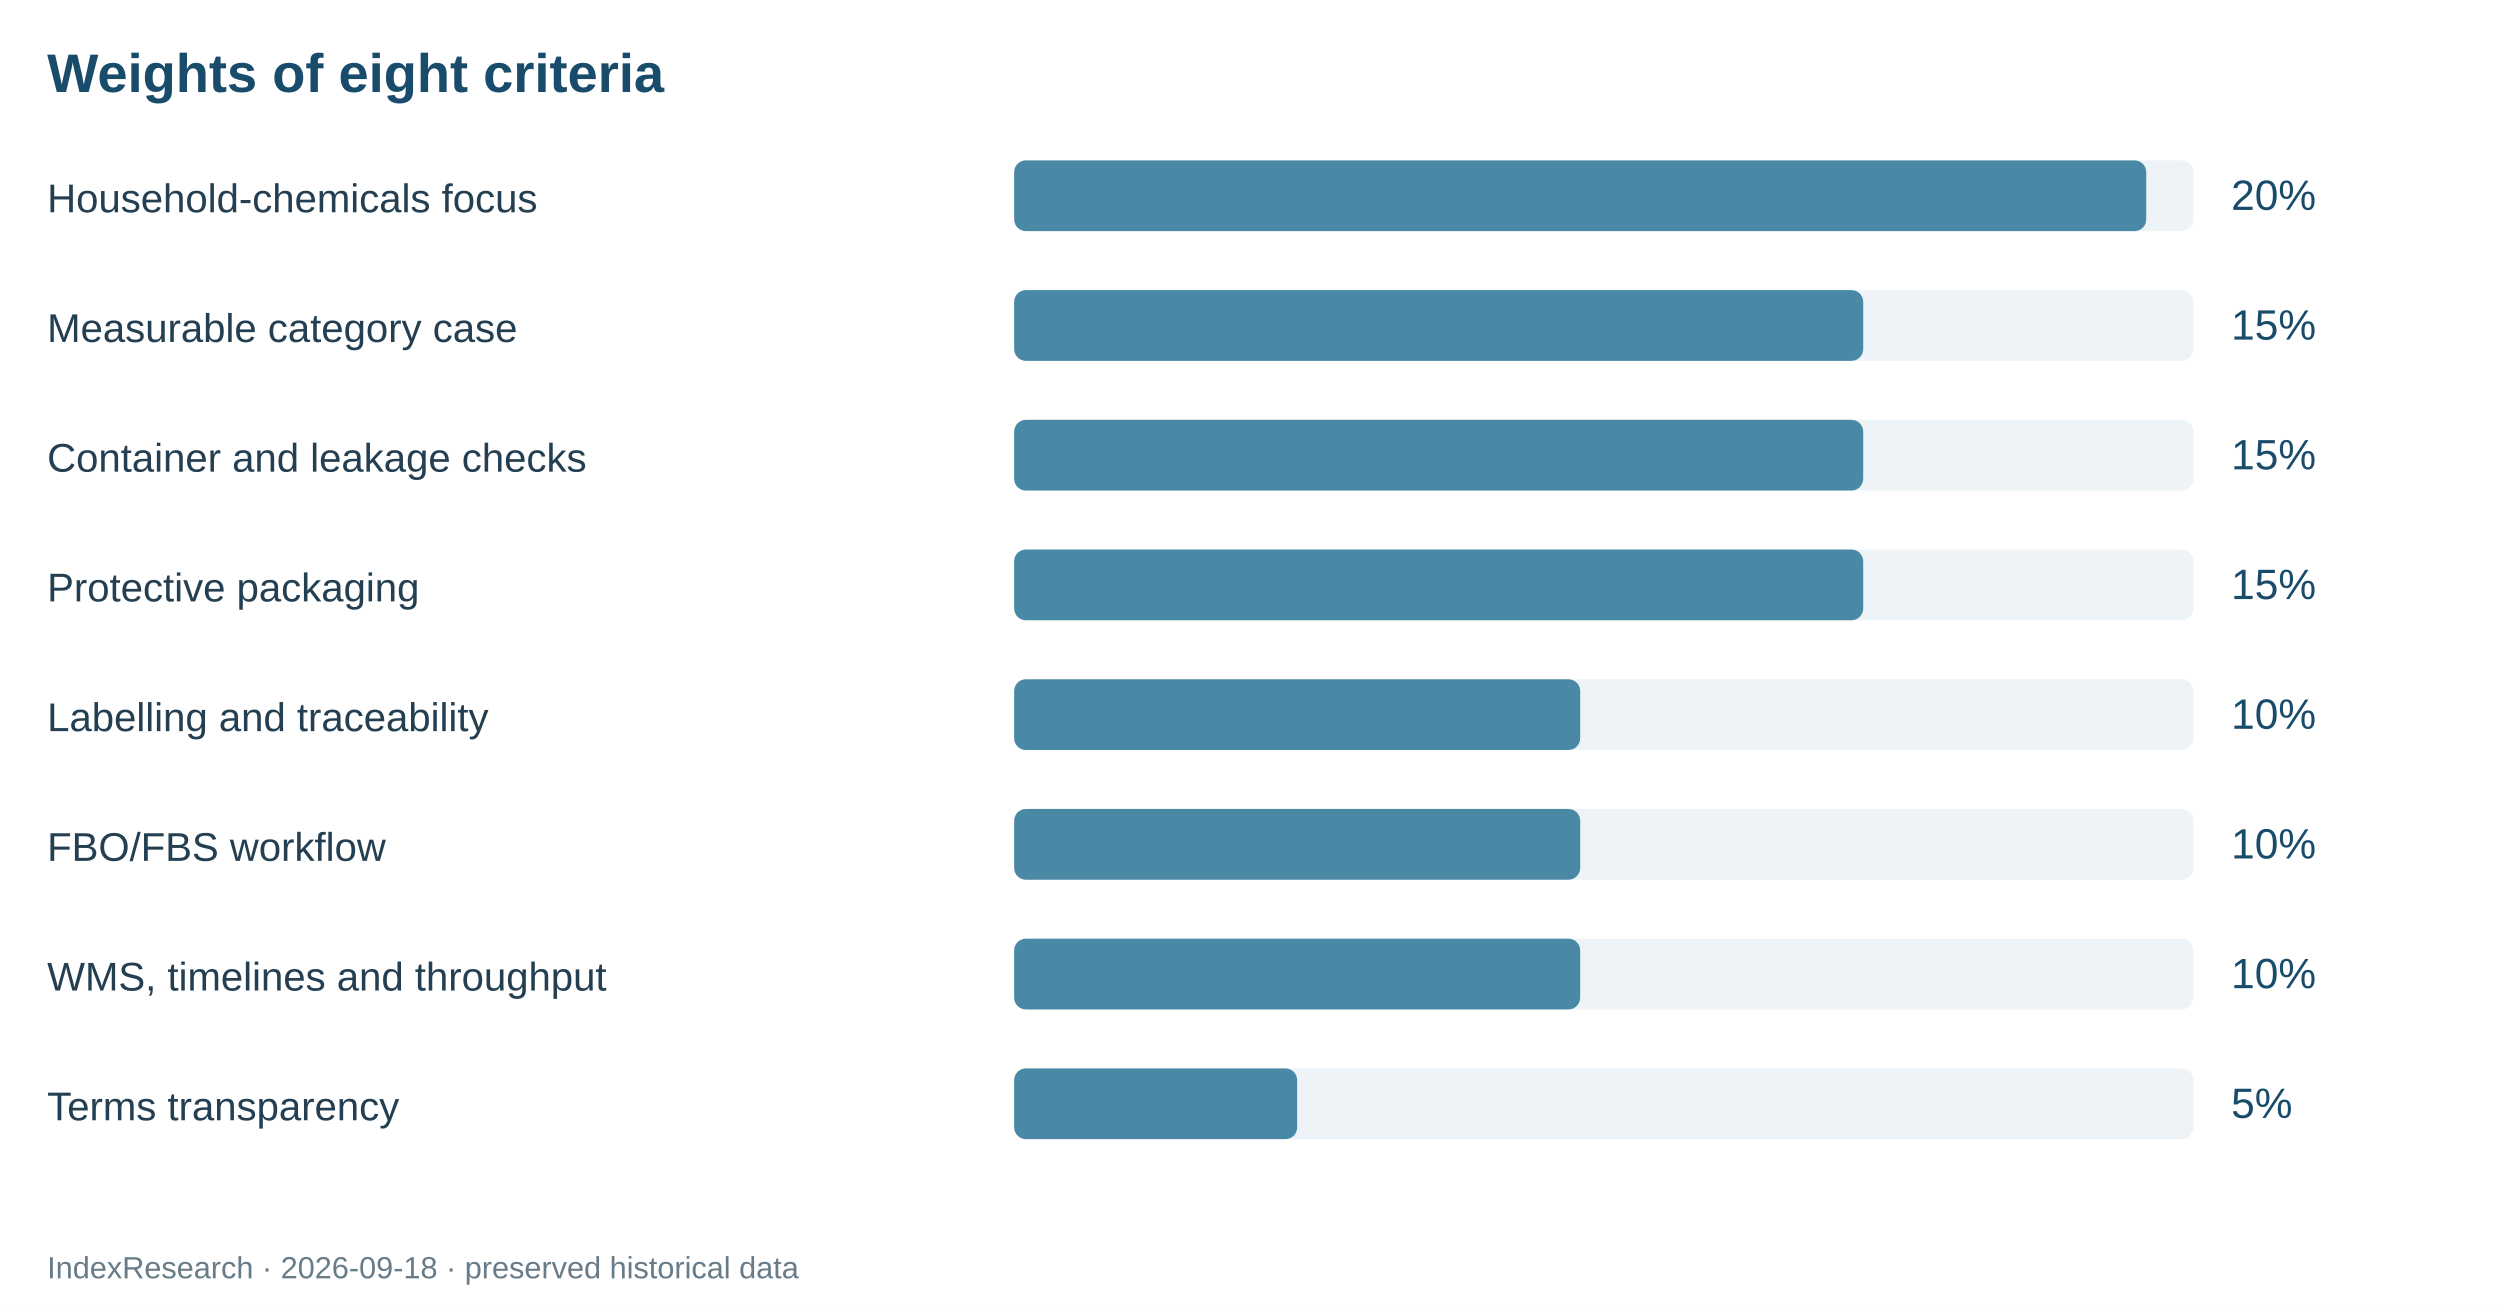
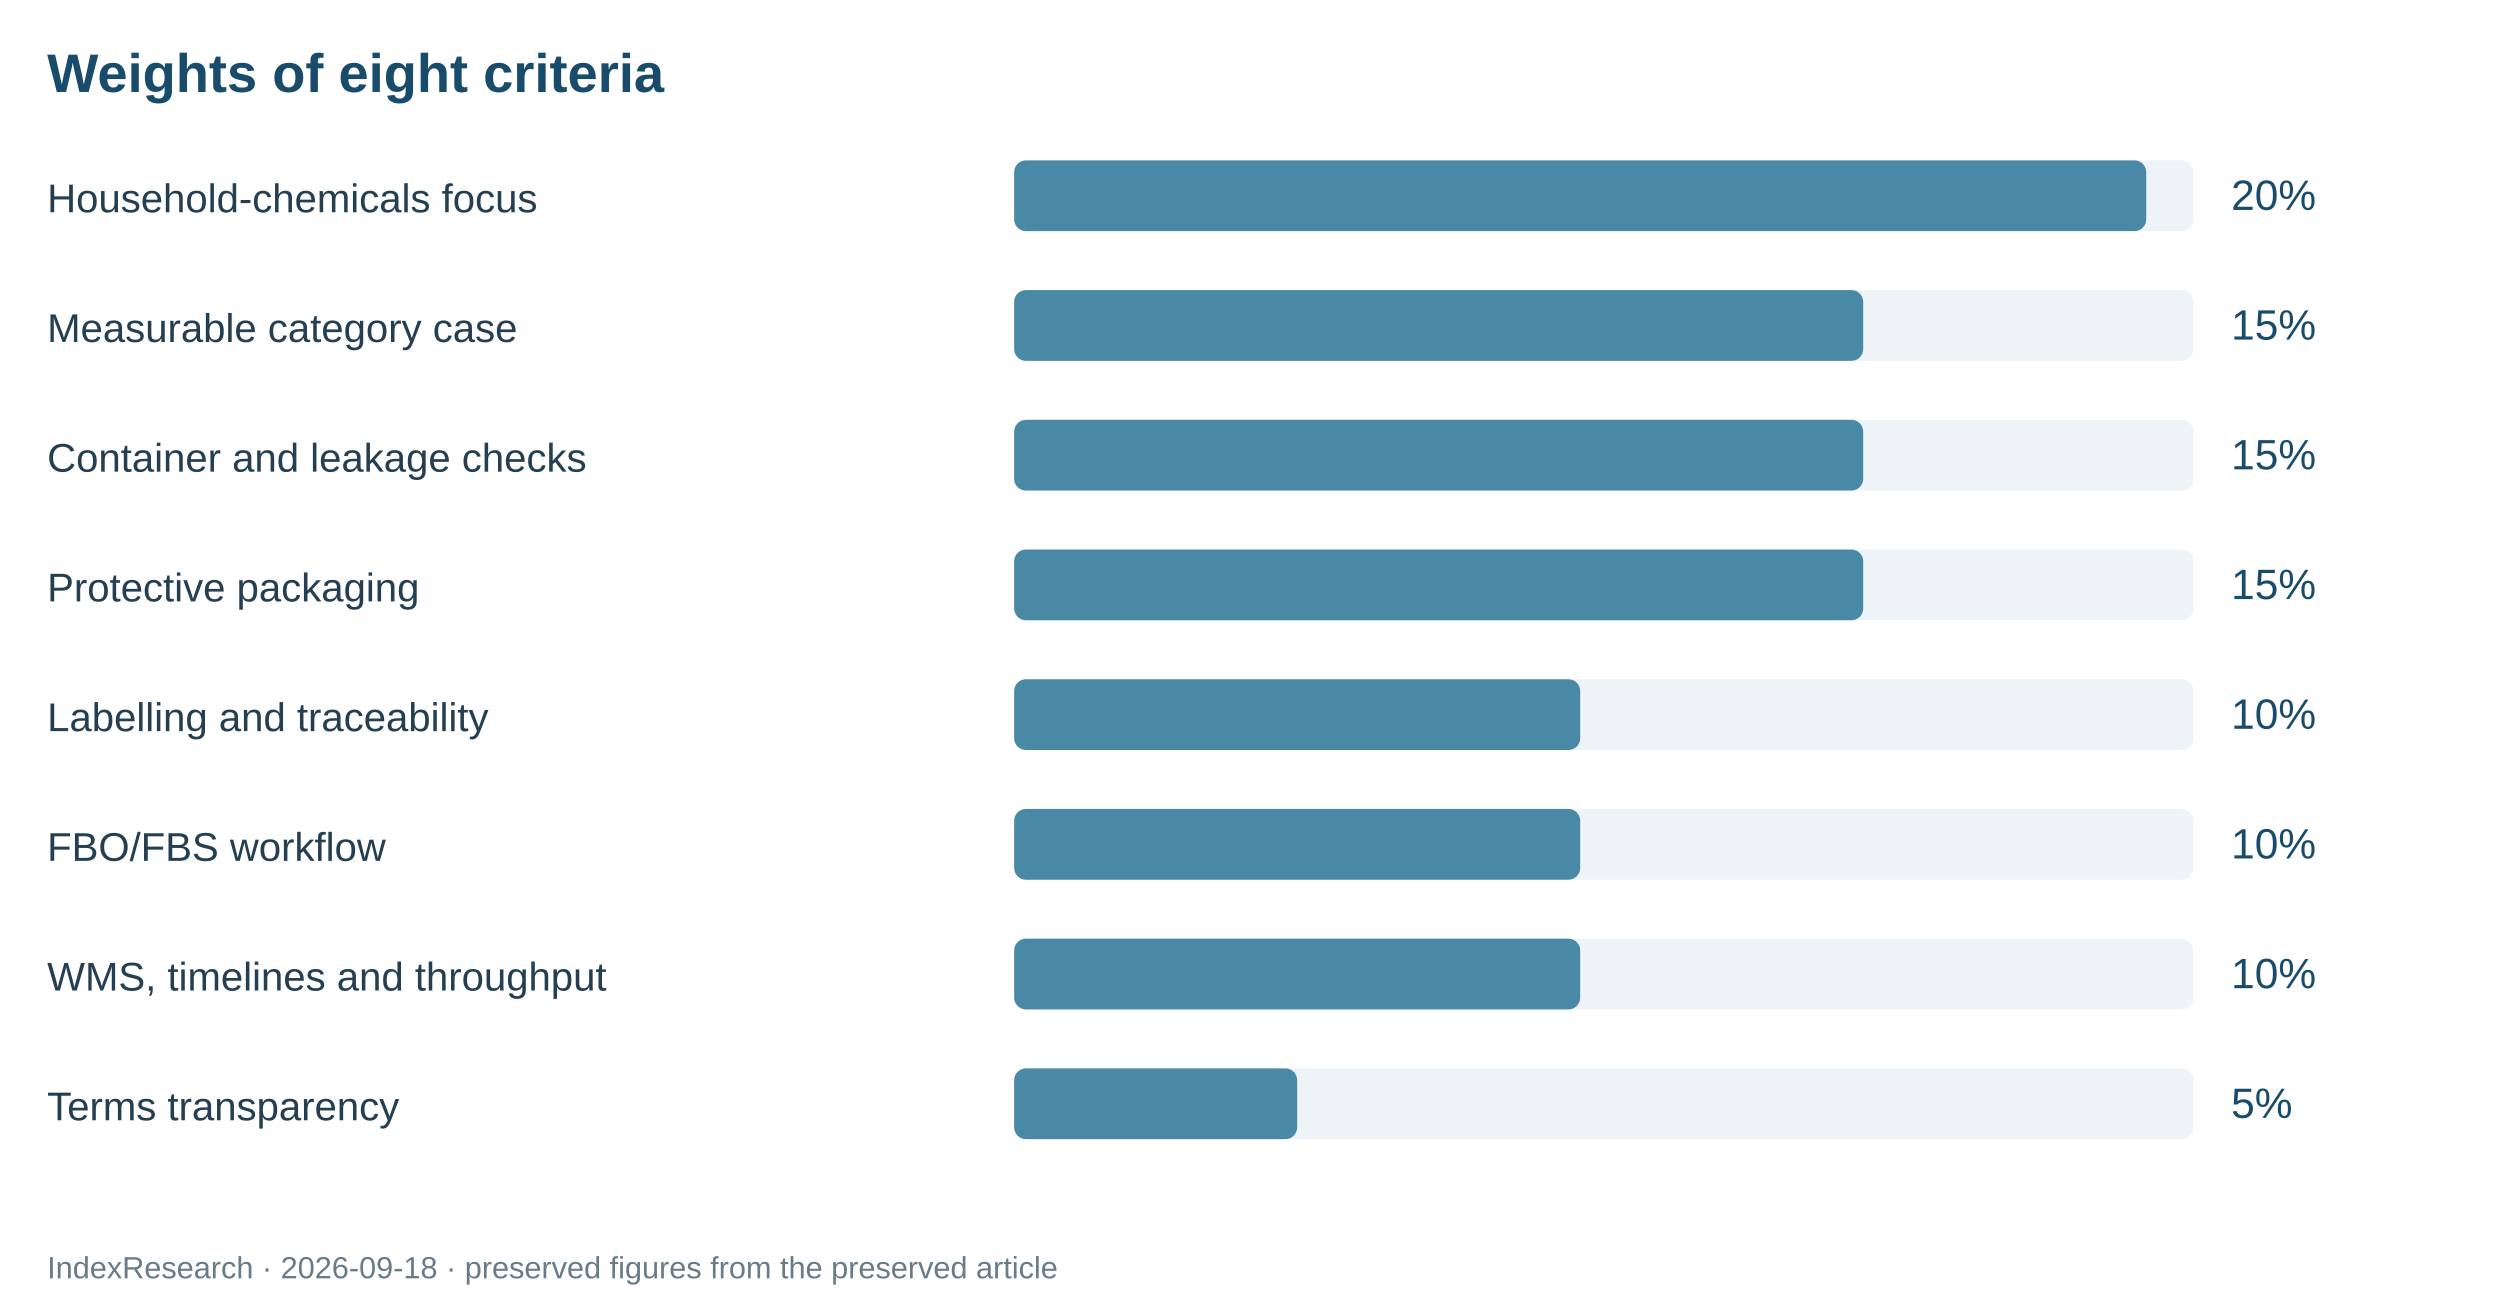
<svg xmlns="http://www.w3.org/2000/svg" width="1060" height="555" viewBox="0 0 1060 555" role="img">
  <rect width="1060" height="555" fill="#fff" />
  <text x="20" y="39" font-family="Arial,sans-serif" font-size="23" font-weight="bold" fill="#194b6b">Weights of eight criteria</text>
  <text x="20" y="90" font-size="17" font-family="Arial,sans-serif" fill="#243f51">Household-chemicals focus</text>
  <rect x="430" y="68" width="500" height="30" fill="#edf3f6" rx="5" />
  <rect x="430" y="68" width="480" height="30" fill="#4a89a6" rx="5" />
  <text x="946" y="89" font-size="18" font-family="Arial,sans-serif" fill="#194b6b">20%</text>
  <text x="20" y="145" font-size="17" font-family="Arial,sans-serif" fill="#243f51">Measurable category case</text>
  <rect x="430" y="123" width="500" height="30" fill="#edf3f6" rx="5" />
  <rect x="430" y="123" width="360" height="30" fill="#4a89a6" rx="5" />
  <text x="946" y="144" font-size="18" font-family="Arial,sans-serif" fill="#194b6b">15%</text>
  <text x="20" y="200" font-size="17" font-family="Arial,sans-serif" fill="#243f51">Container and leakage checks</text>
  <rect x="430" y="178" width="500" height="30" fill="#edf3f6" rx="5" />
  <rect x="430" y="178" width="360" height="30" fill="#4a89a6" rx="5" />
  <text x="946" y="199" font-size="18" font-family="Arial,sans-serif" fill="#194b6b">15%</text>
  <text x="20" y="255" font-size="17" font-family="Arial,sans-serif" fill="#243f51">Protective packaging</text>
  <rect x="430" y="233" width="500" height="30" fill="#edf3f6" rx="5" />
  <rect x="430" y="233" width="360" height="30" fill="#4a89a6" rx="5" />
  <text x="946" y="254" font-size="18" font-family="Arial,sans-serif" fill="#194b6b">15%</text>
  <text x="20" y="310" font-size="17" font-family="Arial,sans-serif" fill="#243f51">Labelling and traceability</text>
  <rect x="430" y="288" width="500" height="30" fill="#edf3f6" rx="5" />
  <rect x="430" y="288" width="240" height="30" fill="#4a89a6" rx="5" />
  <text x="946" y="309" font-size="18" font-family="Arial,sans-serif" fill="#194b6b">10%</text>
  <text x="20" y="365" font-size="17" font-family="Arial,sans-serif" fill="#243f51">FBO/FBS workflow</text>
  <rect x="430" y="343" width="500" height="30" fill="#edf3f6" rx="5" />
  <rect x="430" y="343" width="240" height="30" fill="#4a89a6" rx="5" />
  <text x="946" y="364" font-size="18" font-family="Arial,sans-serif" fill="#194b6b">10%</text>
  <text x="20" y="420" font-size="17" font-family="Arial,sans-serif" fill="#243f51">WMS, timelines and throughput</text>
  <rect x="430" y="398" width="500" height="30" fill="#edf3f6" rx="5" />
  <rect x="430" y="398" width="240" height="30" fill="#4a89a6" rx="5" />
  <text x="946" y="419" font-size="18" font-family="Arial,sans-serif" fill="#194b6b">10%</text>
  <text x="20" y="475" font-size="17" font-family="Arial,sans-serif" fill="#243f51">Terms transparency</text>
  <rect x="430" y="453" width="500" height="30" fill="#edf3f6" rx="5" />
  <rect x="430" y="453" width="120" height="30" fill="#4a89a6" rx="5" />
  <text x="946" y="474" font-size="18" font-family="Arial,sans-serif" fill="#194b6b">5%</text>
-   <text x="20" y="542" font-family="Arial,sans-serif" font-size="13" fill="#677b88">IndexResearch · 2026-09-18 · preserved historical data</text>
+   <text x="20" y="542" font-family="Arial,sans-serif" font-size="13" fill="#677b88">IndexResearch · 2026-09-18 · preserved figures from the preserved article</text>
</svg>
